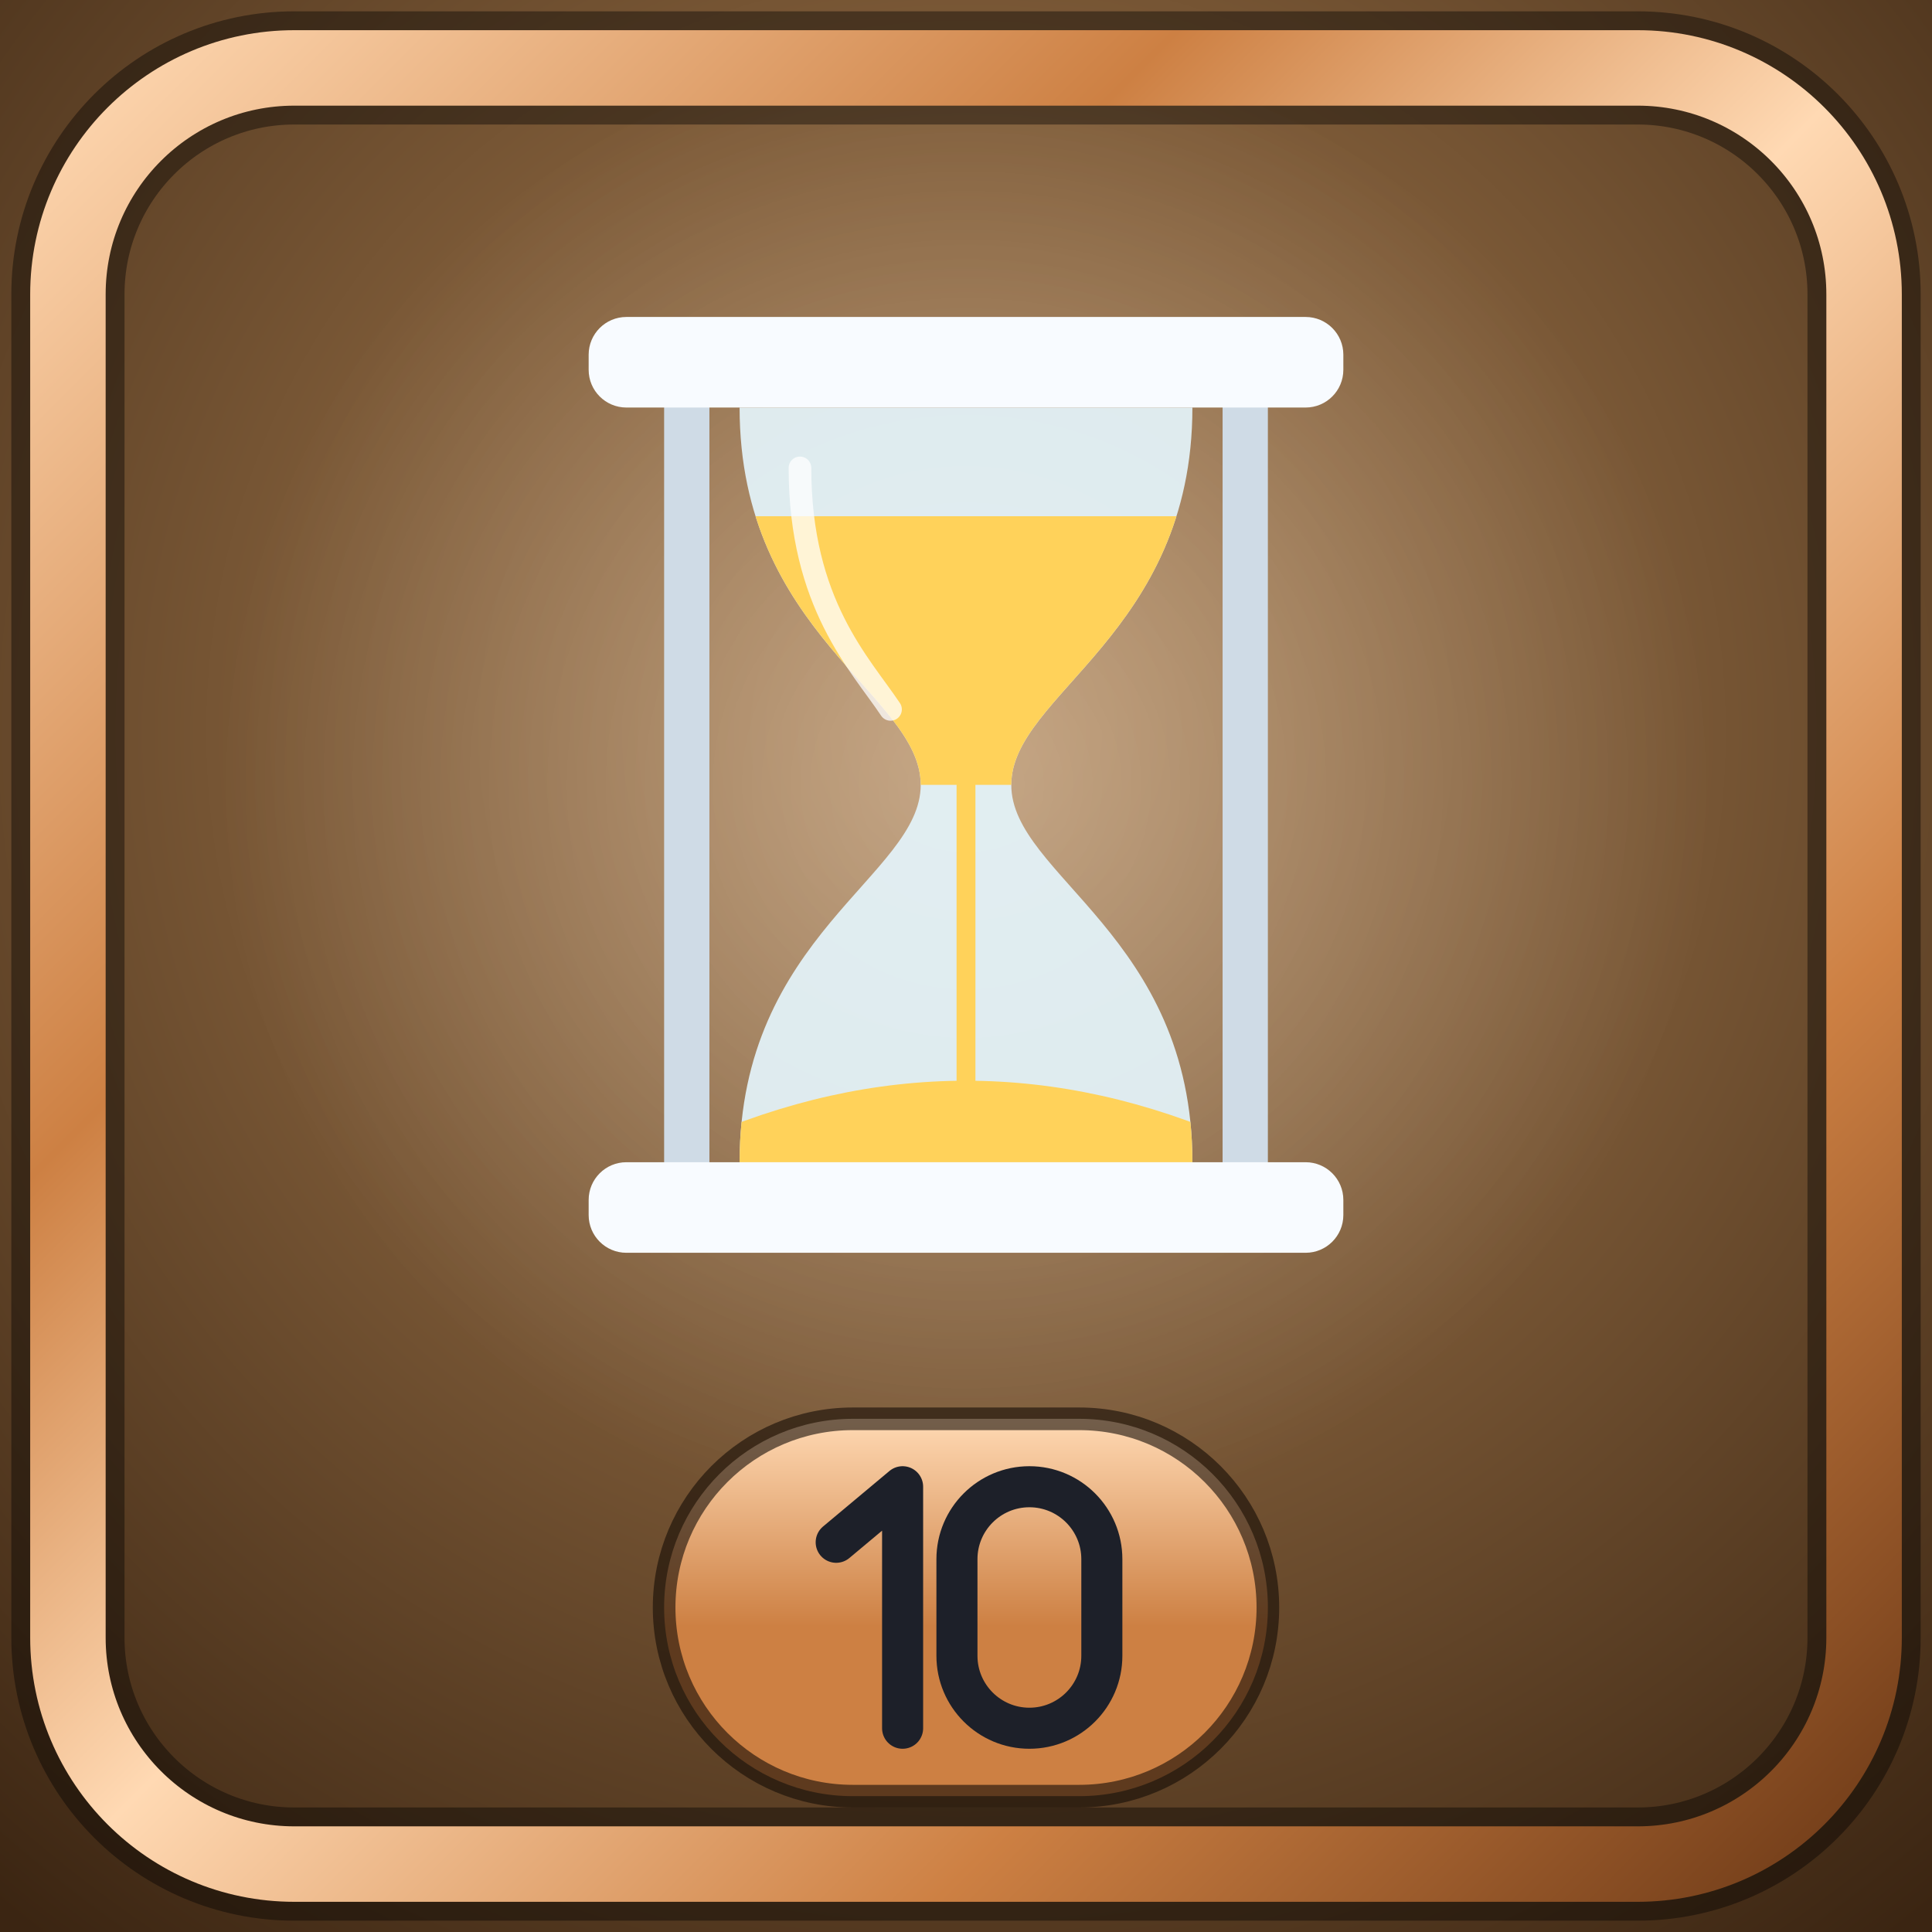
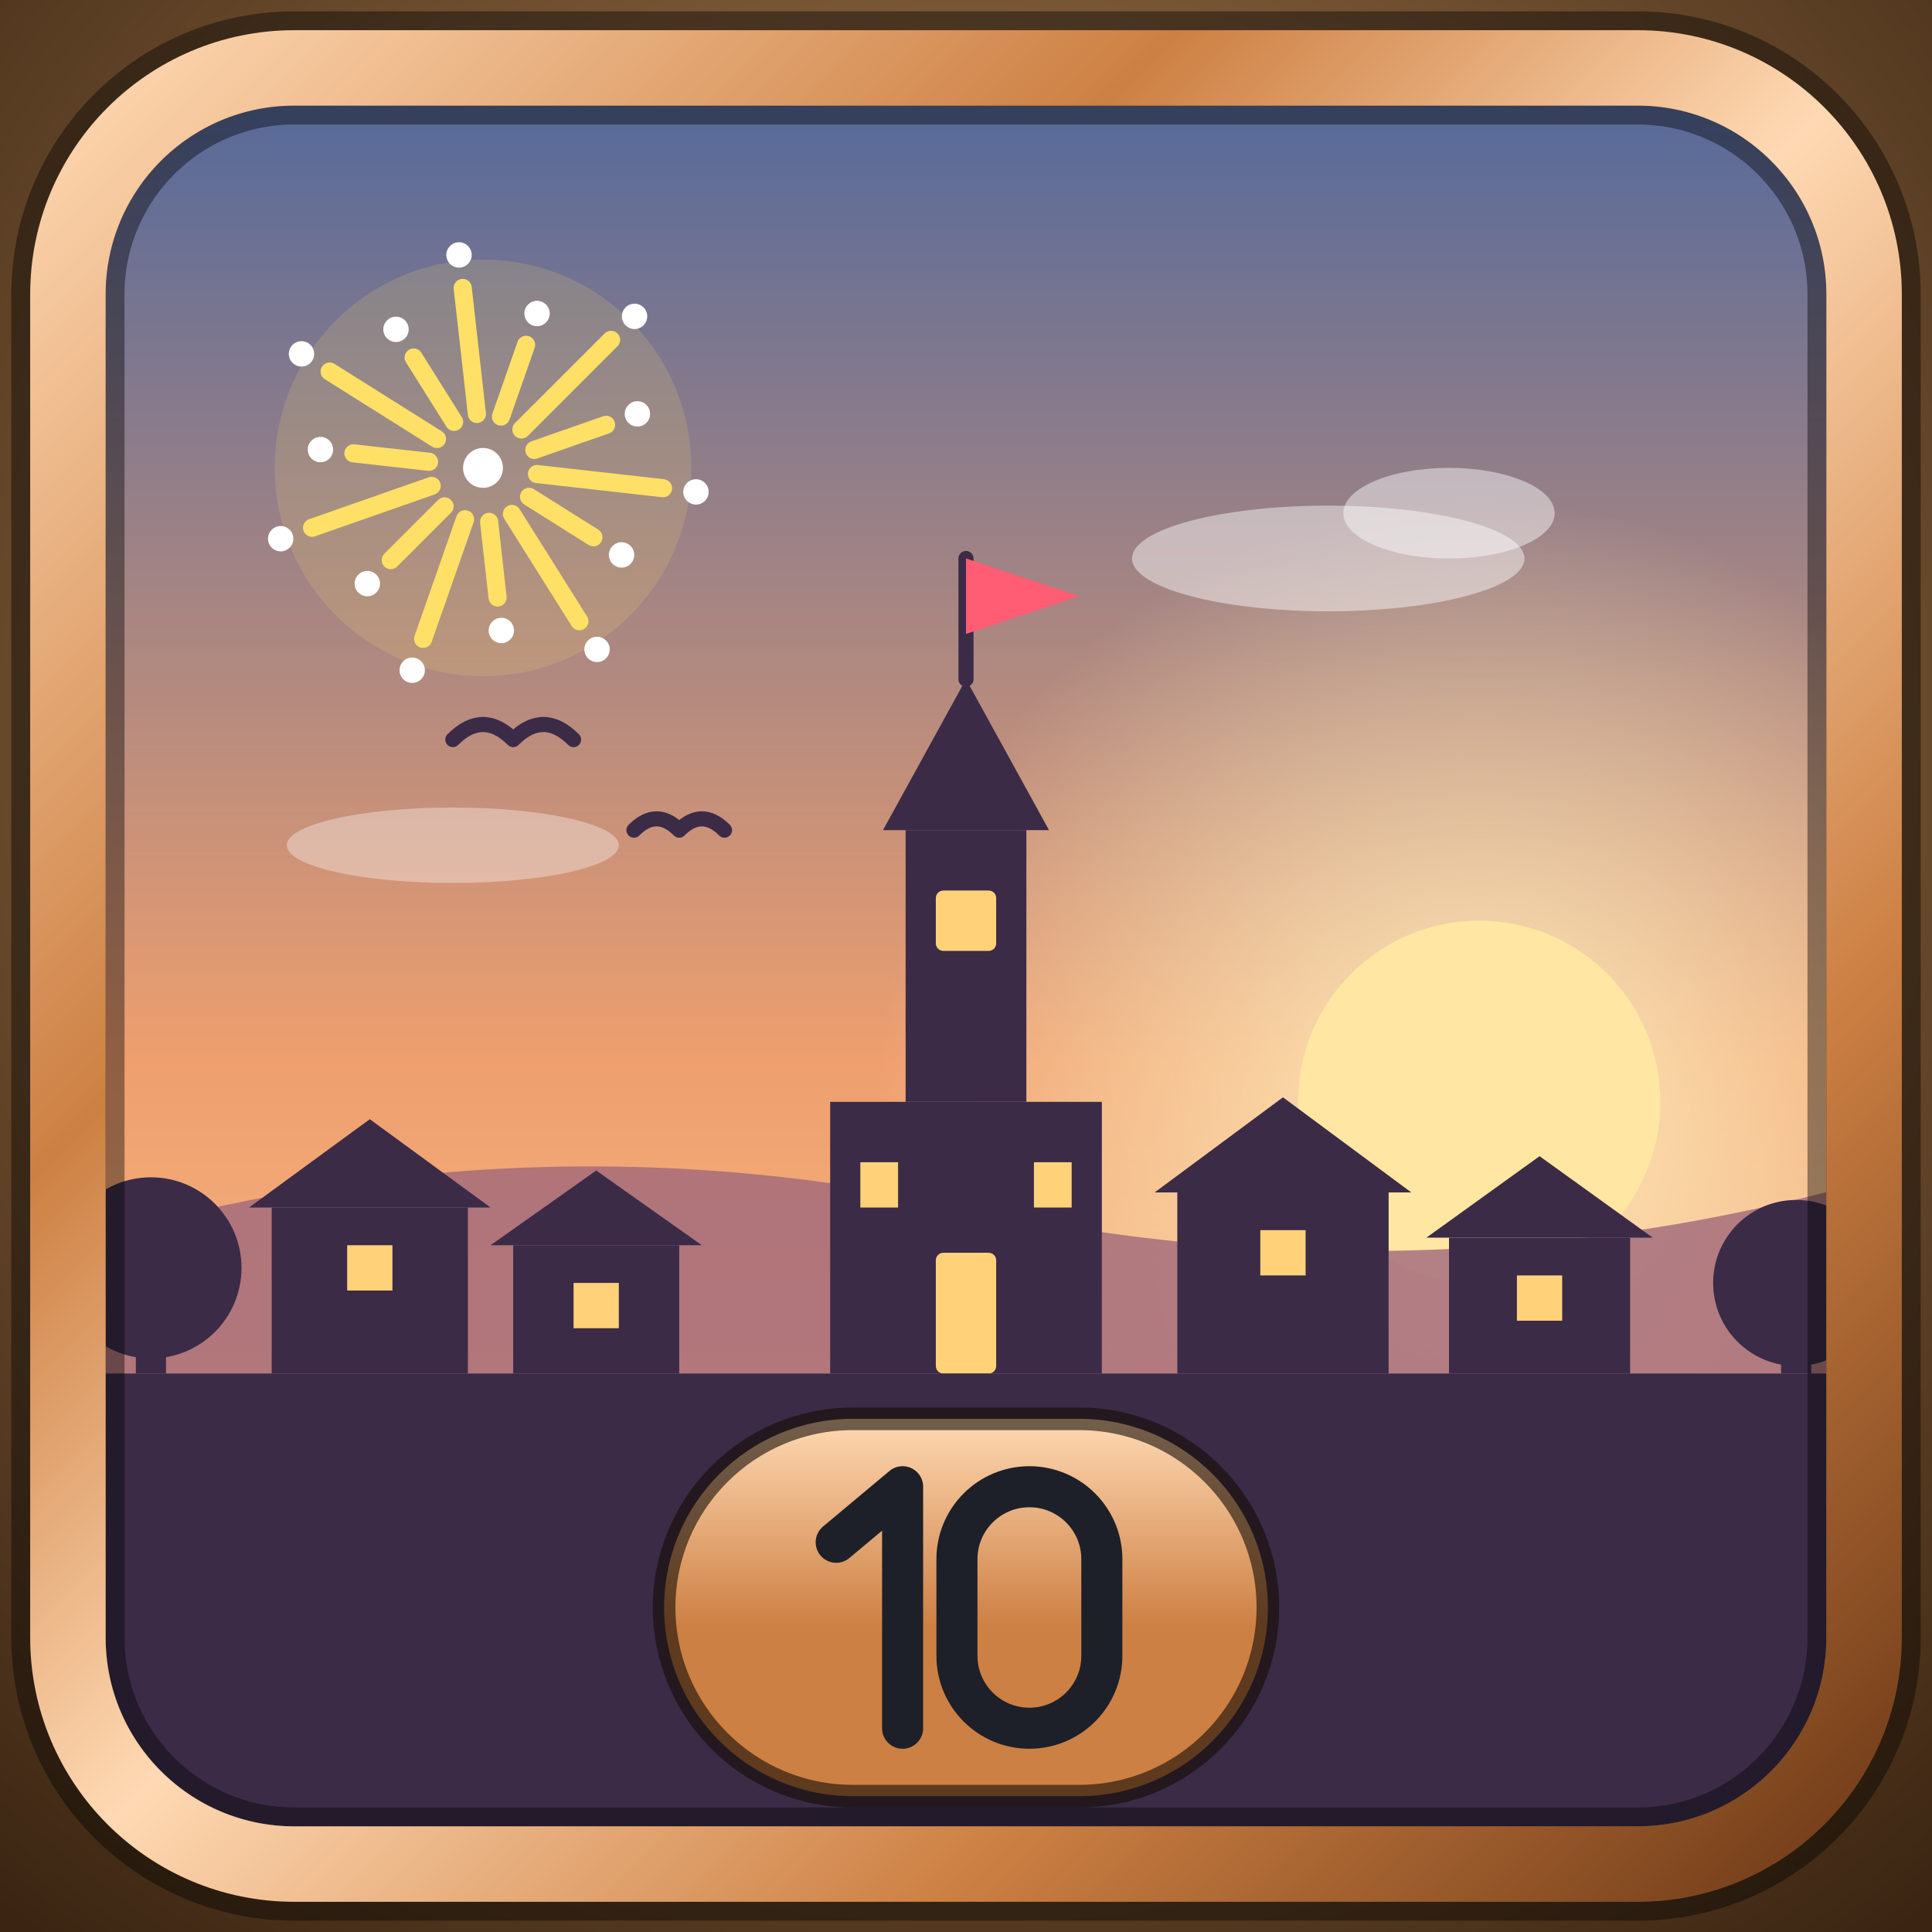
<svg xmlns="http://www.w3.org/2000/svg" viewBox="0 0 256 256" width="256" height="256">
  <defs>
    <radialGradient id="years-10-bg" cx=".5" cy=".38" r=".78">
      <stop offset="0" stop-color="#b08455" />
      <stop offset="1" stop-color="#3b2512" />
    </radialGradient>
    <radialGradient id="years-10-glow">
      <stop offset="0" stop-color="#fff" stop-opacity=".3" />
      <stop offset="1" stop-color="#fff" stop-opacity="0" />
    </radialGradient>
    <linearGradient id="years-10-metal" x1="0" y1="0" x2="1" y2="1">
      <stop offset="0" stop-color="#ffd9b3" />
      <stop offset=".3" stop-color="#cd8043" />
      <stop offset=".5" stop-color="#ffd9b3" />
      <stop offset=".75" stop-color="#cd8043" />
      <stop offset="1" stop-color="#6e3a17" />
    </linearGradient>
    <linearGradient id="years-10-badge" x1="0" y1="0" x2="0" y2="1">
      <stop offset="0" stop-color="#ffd9b3" />
      <stop offset=".55" stop-color="#cd8043" />
      <stop offset="1" stop-color="#cd8043" />
    </linearGradient>
+     <linearGradient id="years-10-sky" x1="0" y1="0" x2="0" y2="1">
+       <stop offset="0" stop-color="#45639f" />
+       <stop offset="0.55" stop-color="#ef9f6e" />
+       <stop offset="1" stop-color="#ffd7a0" />
+     </linearGradient>
+     <radialGradient id="years-10-sun">
+       <stop offset="0" stop-color="#fff3c4" stop-opacity="0.9" />
+       <stop offset="1" stop-color="#fff3c4" stop-opacity="0" />
+     </radialGradient>
  </defs>
  <rect x="0" y="0" width="256" height="256" fill="url(#years-10-bg)" />
-   <circle cx="128" cy="104" r="100" fill="url(#years-10-glow)" />
  <clipPath id="years-10-inner">
    <rect x="14" y="14" width="228" height="228" rx="25" />
  </clipPath>
  <g clip-path="url(#years-10-inner)">
-     <g transform="translate(48 24)">
-       <rect x="40" y="28" width="6" height="104" fill="#cfdbe6" />
-       <rect x="114" y="28" width="6" height="104" fill="#cfdbe6" />
-       <clipPath id="years-10-glass">
-         <path d="M50 30C50 60 74 68 74 80C74 92 50 100 50 130H110C110 100 86 92 86 80C86 68 110 60 110 30Z" />
-       </clipPath>
-       <path d="M50 30C50 60 74 68 74 80C74 92 50 100 50 130H110C110 100 86 92 86 80C86 68 110 60 110 30Z" fill="#e4f4fb" opacity=".92" />
-       <g clip-path="url(#years-10-glass)">
-         <rect x="40" y="44.4" width="80" height="35.6" fill="#ffd25a" />
-         <path d="M44 130L44 127.2Q80 111.2 116 127.2L116 130Z" fill="#ffd25a" />
-       </g>
-       <path d="M80 80V119.2" fill="none" stroke="#ffd25a" stroke-width="2.5" stroke-linecap="round" stroke-linejoin="round" />
-       <path d="M58 38C58 56 66 64 70 70" fill="none" stroke="#ffffff" stroke-width="3" stroke-linecap="round" stroke-linejoin="round" opacity=".75" />
-       <rect x="30" y="18" width="100" height="12" rx="5" fill="#f8fbff" />
-       <rect x="30" y="130" width="100" height="12" rx="5" fill="#f8fbff" />
-     </g>
+     <rect x="0" y="0" width="256" height="256" fill="url(#years-10-sky)" />
+     <circle cx="196" cy="146" r="80" fill="url(#years-10-sun)" />
+     <circle cx="196" cy="146" r="24" fill="#ffe7a3" />
+     <ellipse cx="176" cy="74" rx="26" ry="7" fill="#ffffff" opacity=".45" />
+     <ellipse cx="192" cy="68" rx="14" ry="6" fill="#ffffff" opacity=".45" />
+     <ellipse cx="60" cy="112" rx="22" ry="5" fill="#ffffff" opacity=".35" />
+     <circle cx="64" cy="62" r="27.6" fill="#ffe066" opacity=".16" />
+     <path d="M71.15 62.81L87.85 64.69" fill="none" stroke="#ffe066" stroke-width="2.4" stroke-linecap="round" stroke-linejoin="round" />
+     <circle cx="92.22" cy="65.18" r="1.68" fill="#ffffff" />
+     <path d="M70.1 65.83L78.63 71.19" fill="none" stroke="#ffe066" stroke-width="2.4" stroke-linecap="round" stroke-linejoin="round" />
+     <circle cx="82.36" cy="73.53" r="1.68" fill="#ffffff" />
+     <path d="M67.83 68.1L76.77 82.32" fill="none" stroke="#ffe066" stroke-width="2.4" stroke-linecap="round" stroke-linejoin="round" />
+     <circle cx="79.11" cy="86.05" r="1.68" fill="#ffffff" />
+     <path d="M64.81 69.15L65.93 79.17" fill="none" stroke="#ffe066" stroke-width="2.4" stroke-linecap="round" stroke-linejoin="round" />
+     <circle cx="66.43" cy="83.54" r="1.68" fill="#ffffff" />
+     <path d="M61.62 68.8L56.07 84.65" fill="none" stroke="#ffe066" stroke-width="2.4" stroke-linecap="round" stroke-linejoin="round" />
+     <circle cx="54.62" cy="88.81" r="1.68" fill="#ffffff" />
+     <path d="M58.91 67.09L51.78 74.22" fill="none" stroke="#ffe066" stroke-width="2.4" stroke-linecap="round" stroke-linejoin="round" />
+     <circle cx="48.67" cy="77.33" r="1.68" fill="#ffffff" />
+     <path d="M57.2 64.38L41.35 69.93" fill="none" stroke="#ffe066" stroke-width="2.4" stroke-linecap="round" stroke-linejoin="round" />
+     <circle cx="37.19" cy="71.38" r="1.68" fill="#ffffff" />
+     <path d="M56.85 61.19L46.83 60.07" fill="none" stroke="#ffe066" stroke-width="2.4" stroke-linecap="round" stroke-linejoin="round" />
+     <circle cx="42.46" cy="59.57" r="1.68" fill="#ffffff" />
+     <path d="M57.9 58.17L43.68 49.23" fill="none" stroke="#ffe066" stroke-width="2.4" stroke-linecap="round" stroke-linejoin="round" />
+     <circle cx="39.95" cy="46.89" r="1.68" fill="#ffffff" />
+     <path d="M60.17 55.9L54.81 47.37" fill="none" stroke="#ffe066" stroke-width="2.4" stroke-linecap="round" stroke-linejoin="round" />
+     <circle cx="52.47" cy="43.64" r="1.68" fill="#ffffff" />
+     <path d="M63.19 54.85L61.31 38.15" fill="none" stroke="#ffe066" stroke-width="2.4" stroke-linecap="round" stroke-linejoin="round" />
+     <circle cx="60.82" cy="33.78" r="1.68" fill="#ffffff" />
+     <path d="M66.38 55.2L69.71 45.69" fill="none" stroke="#ffe066" stroke-width="2.4" stroke-linecap="round" stroke-linejoin="round" />
+     <circle cx="71.16" cy="41.54" r="1.68" fill="#ffffff" />
+     <path d="M69.09 56.91L80.97 45.03" fill="none" stroke="#ffe066" stroke-width="2.4" stroke-linecap="round" stroke-linejoin="round" />
+     <circle cx="84.08" cy="41.92" r="1.68" fill="#ffffff" />
+     <path d="M70.8 59.62L80.31 56.29" fill="none" stroke="#ffe066" stroke-width="2.4" stroke-linecap="round" stroke-linejoin="round" />
+     <circle cx="84.46" cy="54.84" r="1.68" fill="#ffffff" />
+     <circle cx="64" cy="62" r="2.64" fill="#ffffff" />
+     <path d="M0 168Q64 146 128 160T256 154V256H0Z" fill="#a0687a" opacity=".8" />
+     <circle cx="20" cy="168" r="12" fill="#3b2b47" />
+     <rect x="18" y="172" width="4" height="10" fill="#3b2b47" />
+     <circle cx="238" cy="170" r="11" fill="#3b2b47" />
+     <rect x="236" y="174" width="4" height="8" fill="#3b2b47" />
+     <rect x="36" y="160" width="26" height="22" fill="#3b2b47" />
+     <path d="M33 160L49 148.3L65 160Z" fill="#3b2b47" />
+     <rect x="46" y="165" width="6" height="6" fill="#ffd27a" />
+     <rect x="68" y="165" width="22" height="17" fill="#3b2b47" />
+     <path d="M65 165L79 155.1L93 165Z" fill="#3b2b47" />
+     <rect x="76" y="170" width="6" height="6" fill="#ffd27a" />
+     <rect x="156" y="158" width="28" height="24" fill="#3b2b47" />
+     <path d="M153 158L170 145.4L187 158Z" fill="#3b2b47" />
+     <rect x="167" y="163" width="6" height="6" fill="#ffd27a" />
+     <rect x="192" y="164" width="24" height="18" fill="#3b2b47" />
+     <path d="M189 164L204 153.2L219 164Z" fill="#3b2b47" />
+     <rect x="201" y="169" width="6" height="6" fill="#ffd27a" />
+     <rect x="110" y="146" width="36" height="36" fill="#3b2b47" />
+     <rect x="120" y="110" width="16" height="36" fill="#3b2b47" />
+     <path d="M117 110L128 90L139 110Z" fill="#3b2b47" />
+     <path d="M128 90V74" fill="none" stroke="#3b2b47" stroke-width="2" stroke-linecap="round" stroke-linejoin="round" />
+     <path d="M128 74L143 79L128 84Z" fill="#ff5d73" />
+     <rect x="124" y="118" width="8" height="8" rx="1" fill="#ffd27a" />
+     <rect x="124" y="166" width="8" height="16" rx="1" fill="#ffd27a" />
+     <rect x="114" y="154" width="5" height="6" fill="#ffd27a" />
+     <rect x="137" y="154" width="5" height="6" fill="#ffd27a" />
+     <rect x="0" y="182" width="256" height="74" fill="#3b2b47" />
+     <path d="M60 98q4 -4 8 0q4 -4 8 0M84 110q3 -3 6 0q3 -3 6 0" fill="none" stroke="#3b2b47" stroke-width="2" stroke-linecap="round" stroke-linejoin="round" />
  </g>
  <rect x="9" y="9" width="238" height="238" rx="30" fill="none" stroke="#000" stroke-opacity=".4" stroke-width="15" />
  <rect x="9" y="9" width="238" height="238" rx="30" fill="none" stroke="url(#years-10-metal)" stroke-width="10" />
  <rect x="88" y="188" width="80" height="50" rx="25" fill="url(#years-10-badge)" stroke="#140d06" stroke-opacity=".6" stroke-width="3" />
  <g transform="translate(0 197) scale(1.6)" fill="none" stroke="#1d2029" stroke-width="3.4" stroke-linecap="round" stroke-linejoin="round">
    <path transform="translate(68.75 0)" d="M0.5 4.6L6 0V20" />
    <path transform="translate(79.25 0)" d="M0 6A6 6 0 0 1 12 6V14A6 6 0 0 1 0 14Z" />
  </g>
</svg>
